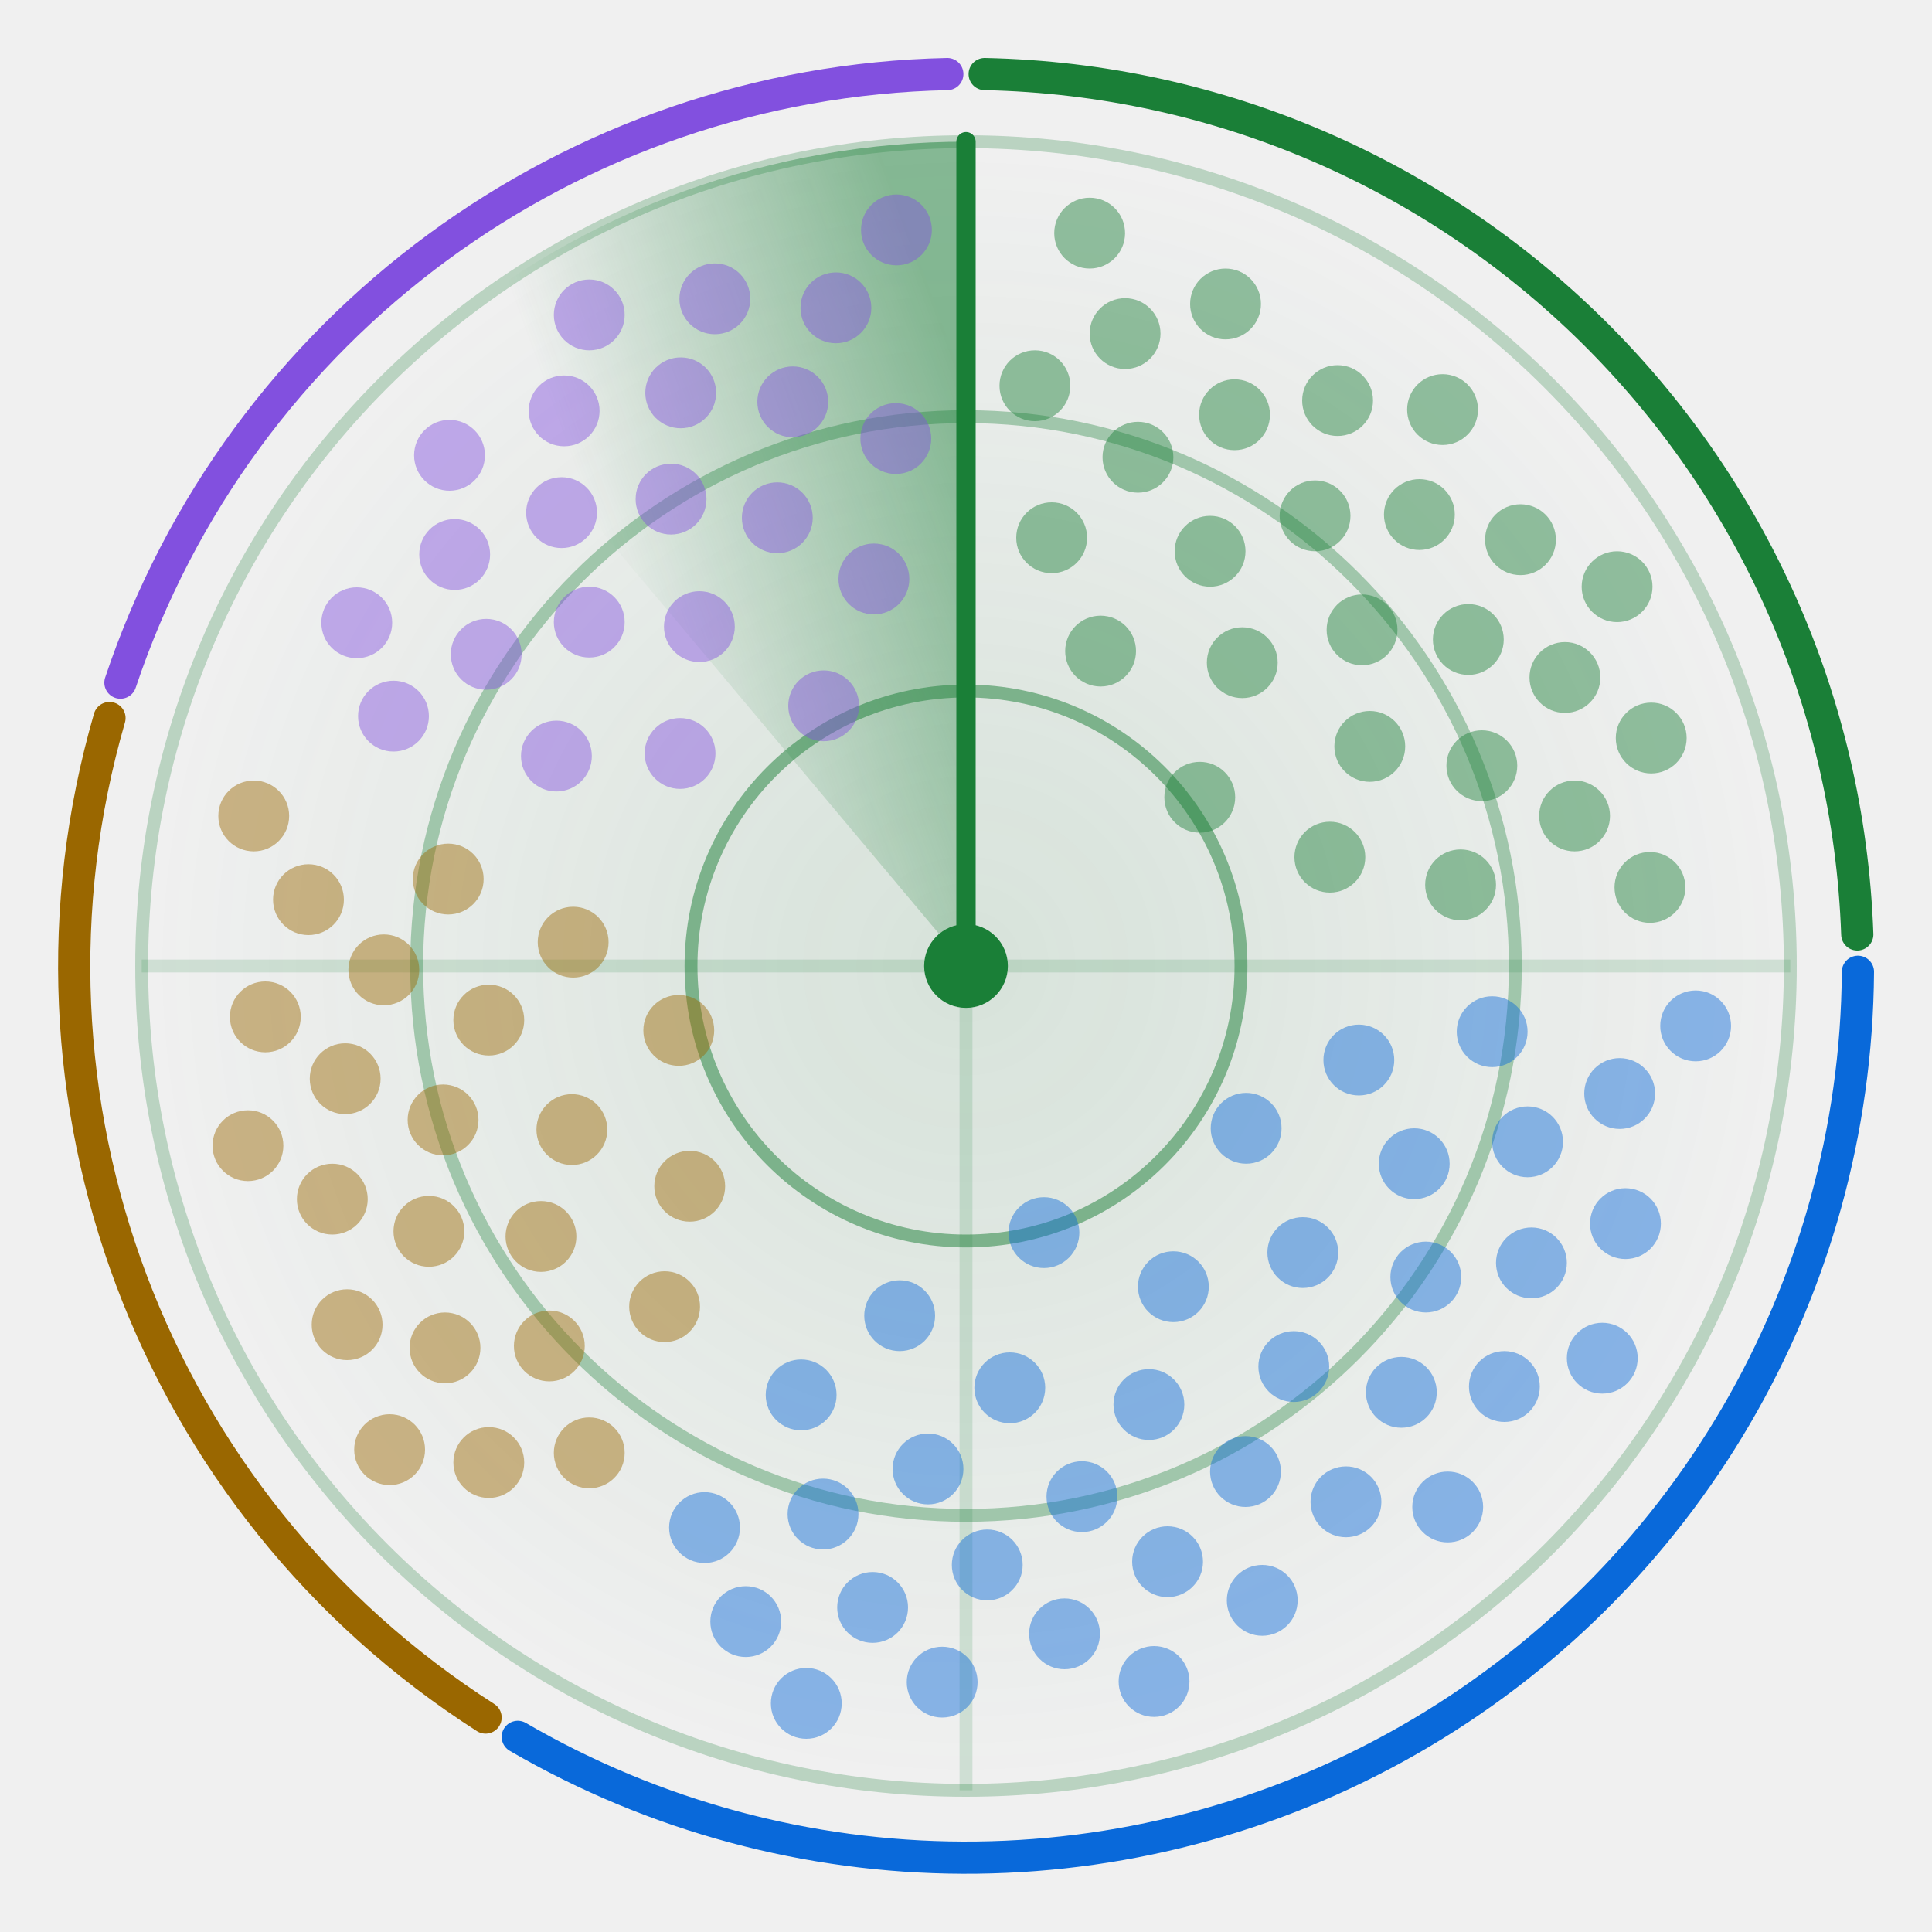
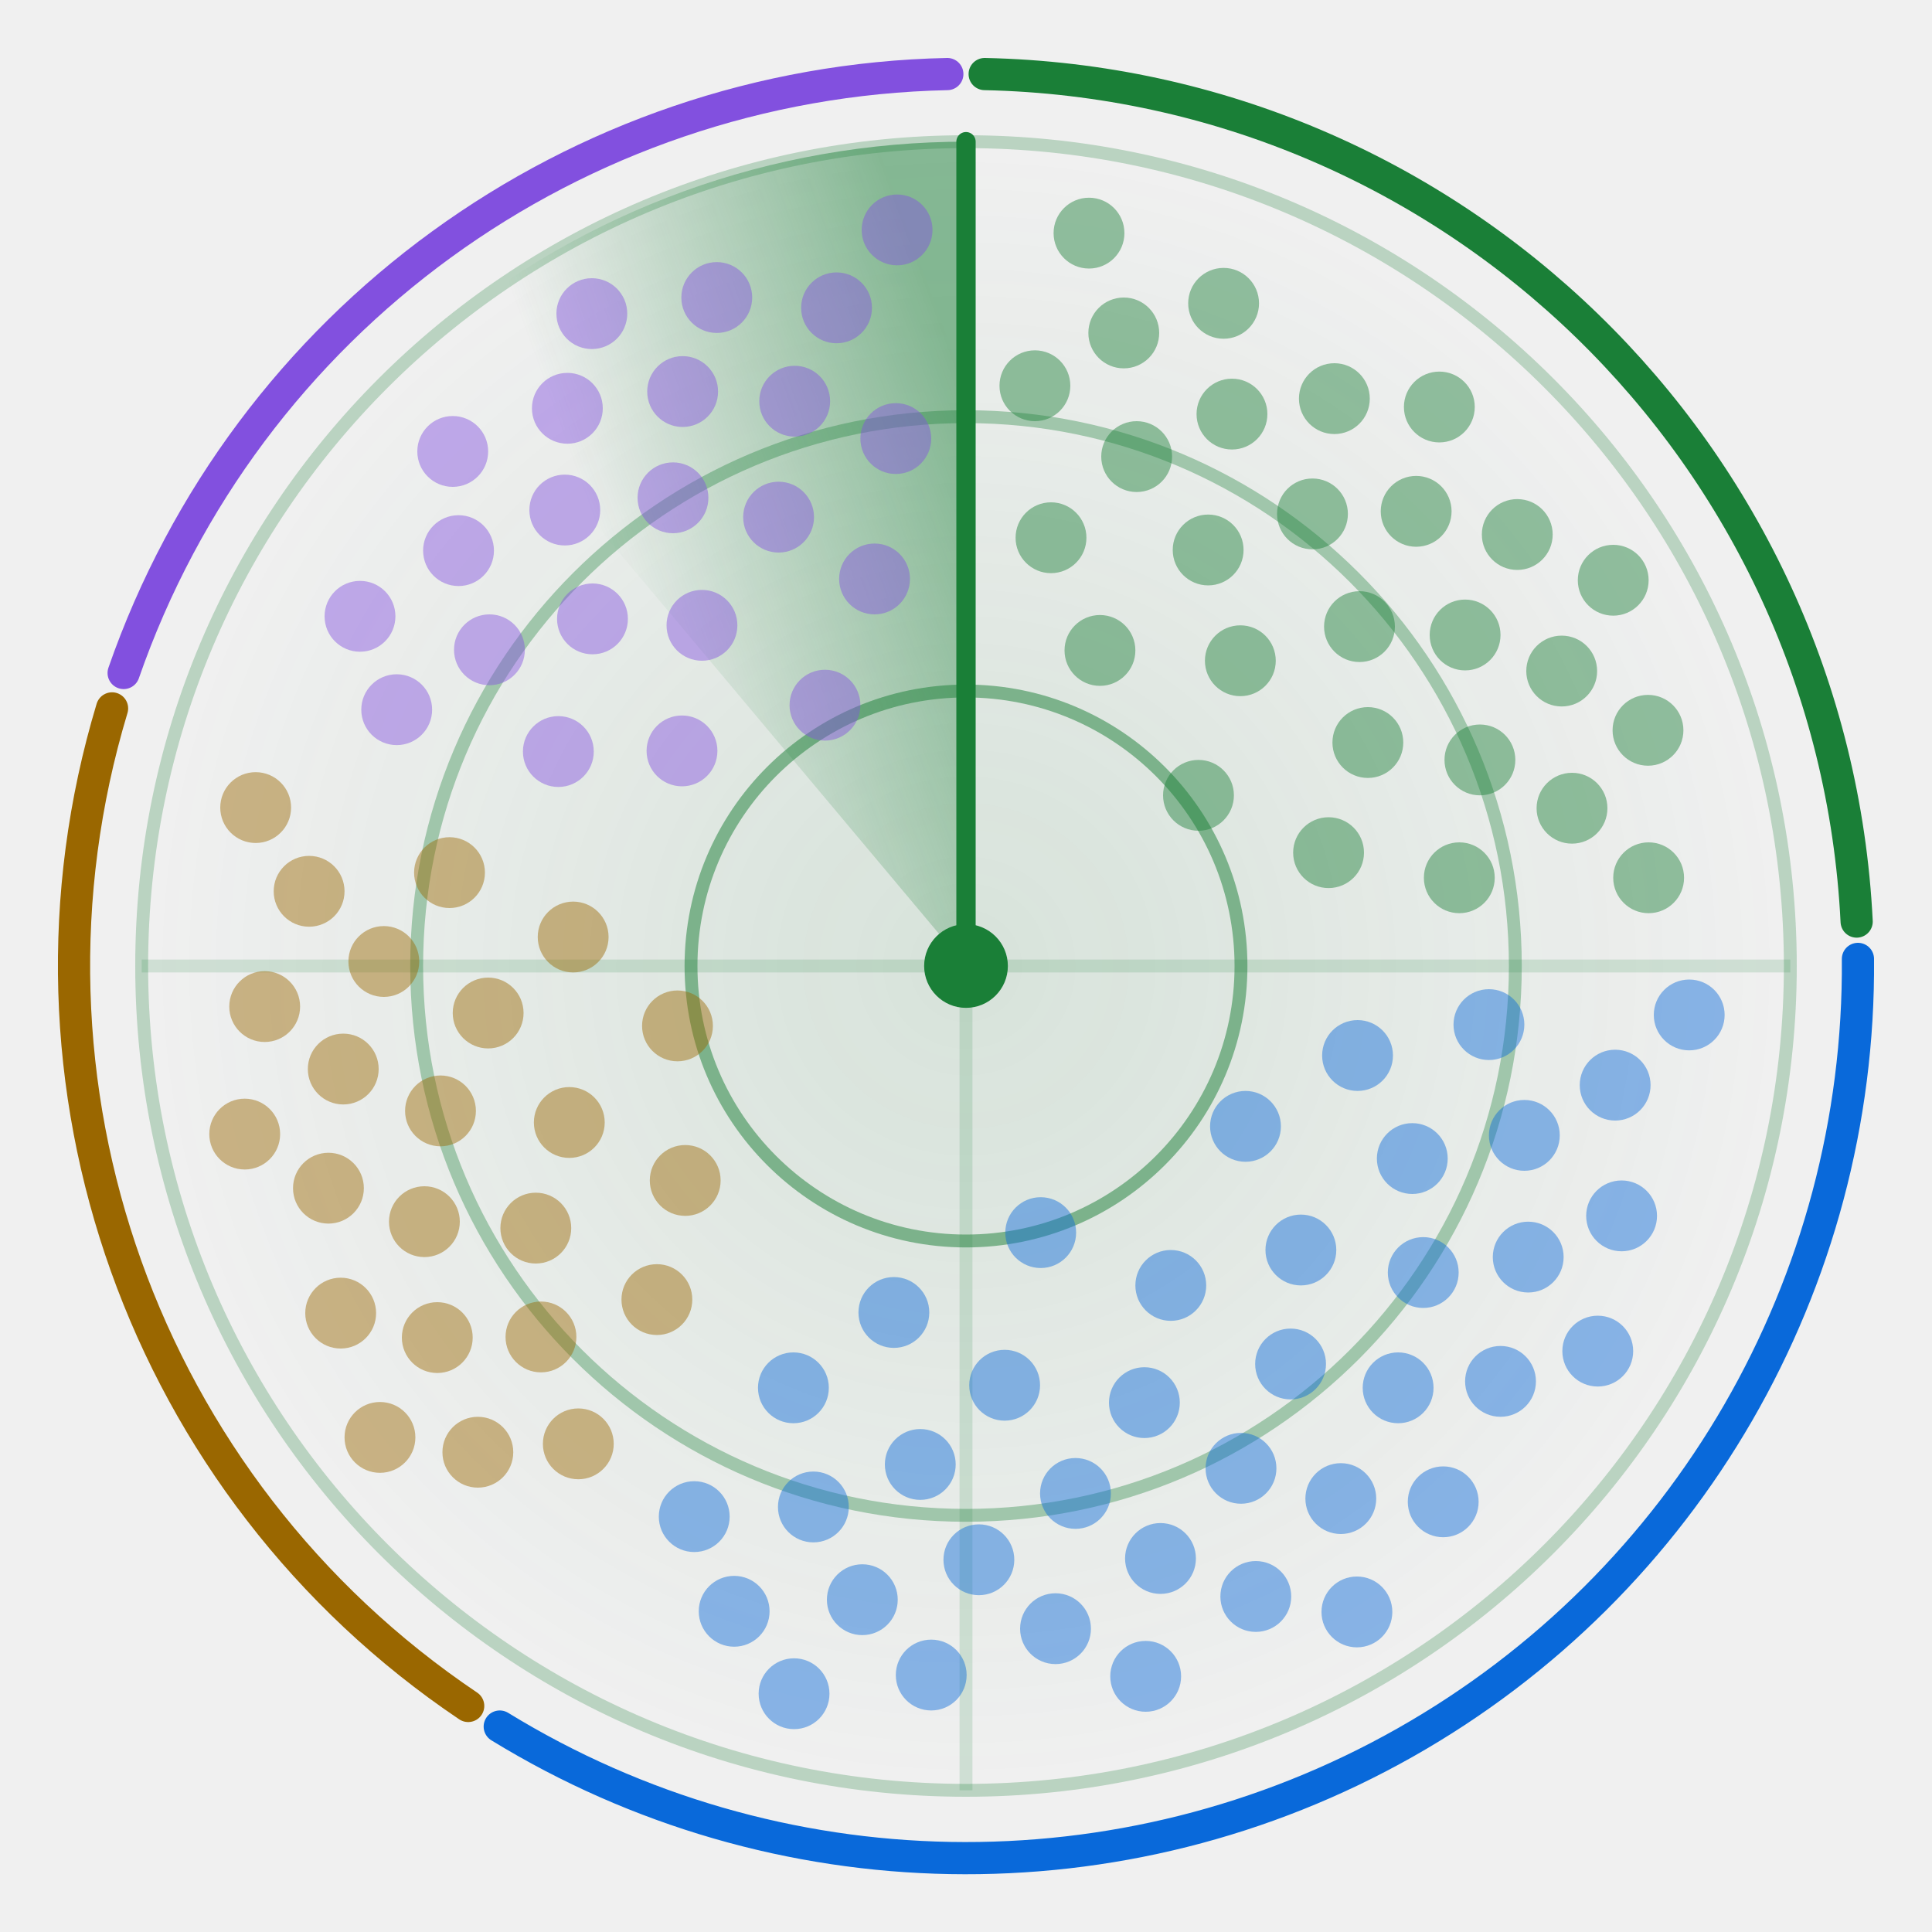
<svg xmlns="http://www.w3.org/2000/svg" width="300" height="300" viewBox="0 0 300 300" role="img" aria-labelledby="title">
  <style>.card{fill:#ffffff;stroke:#d1d9e0}.t{fill:#1f2328}.m{fill:#59636e}.ring{stroke:#1a7f37}.hub{fill:#1a7f37}.beam{stroke:#1a7f37}.s0,.s1,.g0,.g1{stop-color:#1a7f37}.a0{stop-color:#1a7f37}.a1{stop-color:#0969da}.dot.agents,.key.agents{fill:#1a7f37}.rim.agents{stroke:#1a7f37}.dot.apis,.key.apis{fill:#0969da}.rim.apis{stroke:#0969da}.dot.trials,.key.trials{fill:#9a6700}.rim.trials{stroke:#9a6700}.dot.aggregators,.key.aggregators{fill:#8250df}.rim.aggregators{stroke:#8250df}@media (prefers-color-scheme: dark) {.card{fill:#0d1117;stroke:#3d444d}.t{fill:#f0f6fc}.m{fill:#9198a1}.ring{stroke:#3fb950}.hub{fill:#3fb950}.beam{stroke:#3fb950}.s0,.s1,.g0,.g1{stop-color:#3fb950}.a0{stop-color:#3fb950}.a1{stop-color:#4493f8}.dot.agents,.key.agents{fill:#3fb950}.rim.agents{stroke:#3fb950}.dot.apis,.key.apis{fill:#4493f8}.rim.apis{stroke:#4493f8}.dot.trials,.key.trials{fill:#d29922}.rim.trials{stroke:#d29922}.dot.aggregators,.key.aggregators{fill:#ab7df8}.rim.aggregators{stroke:#ab7df8}}.rim{fill:none}.s0{stop-opacity:.5}.s1,.g1{stop-opacity:0}.g0{stop-opacity:.12}.dot{opacity:.45;animation:ping 6s linear infinite}@keyframes ping{0%,4%{opacity:1}55%,100%{opacity:.45}}.turning{animation:turn 6s linear infinite}@keyframes turn{to{transform:rotate(360deg)}}@media (prefers-reduced-motion: reduce) {.dot { animation: none; opacity: 1 } .turning { animation: none }}</style>
  <defs>
    <radialGradient id="glow">
      <stop class="g0" offset="0" />
      <stop class="g1" offset="1" />
    </radialGradient>
  </defs>
  <circle cx="150.0" cy="150.0" r="128.0" fill="url(#glow)" />
  <circle class="ring" cx="150.0" cy="150.0" r="42.7" fill="none" stroke-width="2" stroke-opacity=".5" />
  <circle class="ring" cx="150.0" cy="150.0" r="85.3" fill="none" stroke-width="2" stroke-opacity=".35" />
  <circle class="ring" cx="150.0" cy="150.0" r="128.0" fill="none" stroke-width="2" stroke-opacity=".25" />
  <path class="ring" d="M22.0 150.0H278.0M150.0 22.0V278.0" stroke-width="2" stroke-opacity=".15" />
-   <path class="rim agents" d="M152.9 11.5A138.5 138.5 0 0 1 288.4 145.1" stroke-width="5" stroke-linecap="round" />
-   <path class="rim apis" d="M288.5 150.9A138.5 138.5 0 0 1 80.4 269.7" stroke-width="5" stroke-linecap="round" />
-   <path class="rim trials" d="M75.4 266.7A138.5 138.5 0 0 1 17.0 111.5" stroke-width="5" stroke-linecap="round" />
-   <path class="rim aggregators" d="M18.7 106.0A138.5 138.5 0 0 1 147.1 11.5" stroke-width="5" stroke-linecap="round" />
+   <path class="rim agents" d="M152.9 11.5A138.5 138.5 0 0 1 288.3 143.1" stroke-width="5" stroke-linecap="round" />
+   <path class="rim apis" d="M288.5 148.9A138.5 138.5 0 0 1 77.6 268.1" stroke-width="5" stroke-linecap="round" />
+   <path class="rim trials" d="M72.7 264.9A138.5 138.5 0 0 1 17.4 110.0" stroke-width="5" stroke-linecap="round" />
+   <path class="rim aggregators" d="M19.2 104.5A138.5 138.5 0 0 1 147.1 11.5" stroke-width="5" stroke-linecap="round" />
  <defs>
    <linearGradient id="sweep" gradientUnits="userSpaceOnUse" x1="150.0" y1="60.4" x2="92.4" y2="81.4">
      <stop class="s0" offset="0" />
      <stop class="s1" offset="1" />
    </linearGradient>
  </defs>
  <g class="turning" style="transform-origin:150.0px 150.0px">
    <path fill="url(#sweep)" d="M150.0 150.0L67.7 51.9A128.0 128.0 0 0 1 150.0 22.0Z" />
    <line class="beam" x1="150.0" y1="150.0" x2="150.0" y2="22.0" stroke-width="3" stroke-linecap="round" />
  </g>
-   <circle class="dot agents" cx="186.3" cy="123.8" r="5.5" style="animation-delay:0.90s" />
-   <circle class="dot agents" cx="170.9" cy="101.1" r="5.5" style="animation-delay:0.39s" />
-   <circle class="dot agents" cx="206.5" cy="133.1" r="5.5" style="animation-delay:1.22s" />
-   <circle class="dot agents" cx="192.9" cy="102.9" r="5.5" style="animation-delay:0.71s" />
-   <circle class="dot agents" cx="163.3" cy="83.5" r="5.5" style="animation-delay:0.19s" />
-   <circle class="dot agents" cx="212.7" cy="115.9" r="5.5" style="animation-delay:1.02s" />
-   <circle class="dot agents" cx="187.9" cy="85.6" r="5.5" style="animation-delay:0.51s" />
-   <circle class="dot agents" cx="226.8" cy="137.4" r="5.5" style="animation-delay:1.34s" />
-   <circle class="dot agents" cx="211.5" cy="97.8" r="5.5" style="animation-delay:0.83s" />
-   <circle class="dot agents" cx="176.7" cy="71.0" r="5.5" style="animation-delay:0.31s" />
-   <circle class="dot agents" cx="230.1" cy="118.9" r="5.5" style="animation-delay:1.15s" />
-   <circle class="dot agents" cx="204.2" cy="80.1" r="5.5" style="animation-delay:0.63s" />
+   <circle class="dot agents" cx="186.1" cy="123.5" r="5.5" style="animation-delay:0.89s" />
+   <circle class="dot agents" cx="170.8" cy="101.0" r="5.5" style="animation-delay:0.38s" />
+   <circle class="dot agents" cx="206.3" cy="132.4" r="5.5" style="animation-delay:1.21s" />
+   <circle class="dot agents" cx="192.6" cy="102.6" r="5.5" style="animation-delay:0.70s" />
+   <circle class="dot agents" cx="163.2" cy="83.5" r="5.5" style="animation-delay:0.19s" />
+   <circle class="dot agents" cx="212.4" cy="115.3" r="5.5" style="animation-delay:1.02s" />
+   <circle class="dot agents" cx="187.6" cy="85.4" r="5.5" style="animation-delay:0.50s" />
+   <circle class="dot agents" cx="226.6" cy="136.3" r="5.5" style="animation-delay:1.33s" />
+   <circle class="dot agents" cx="211.1" cy="97.3" r="5.5" style="animation-delay:0.82s" />
+   <circle class="dot agents" cx="176.5" cy="70.9" r="5.5" style="animation-delay:0.31s" />
+   <circle class="dot agents" cx="229.8" cy="118.0" r="5.5" style="animation-delay:1.14s" />
+   <circle class="dot agents" cx="203.8" cy="79.8" r="5.5" style="animation-delay:0.62s" />
  <circle class="dot agents" cx="160.7" cy="59.9" r="5.5" style="animation-delay:0.11s" />
-   <circle class="dot agents" cx="228.0" cy="99.3" r="5.5" style="animation-delay:0.95s" />
-   <circle class="dot agents" cx="191.7" cy="64.4" r="5.5" style="animation-delay:0.43s" />
-   <circle class="dot agents" cx="244.5" cy="126.7" r="5.5" style="animation-delay:1.27s" />
-   <circle class="dot agents" cx="220.4" cy="79.9" r="5.5" style="animation-delay:0.75s" />
-   <circle class="dot agents" cx="174.7" cy="51.8" r="5.5" style="animation-delay:0.24s" />
-   <circle class="dot agents" cx="243.0" cy="105.2" r="5.5" style="animation-delay:1.07s" />
-   <circle class="dot agents" cx="207.7" cy="62.2" r="5.5" style="animation-delay:0.55s" />
-   <circle class="dot agents" cx="256.2" cy="137.8" r="5.5" style="animation-delay:1.39s" />
-   <circle class="dot agents" cx="236.1" cy="83.8" r="5.5" style="animation-delay:0.87s" />
-   <circle class="dot agents" cx="190.3" cy="47.2" r="5.5" style="animation-delay:0.36s" />
-   <circle class="dot agents" cx="256.4" cy="114.6" r="5.5" style="animation-delay:1.19s" />
-   <circle class="dot agents" cx="224.0" cy="63.6" r="5.5" style="animation-delay:0.68s" />
-   <circle class="dot agents" cx="169.2" cy="36.2" r="5.5" style="animation-delay:0.16s" />
-   <circle class="dot agents" cx="251.1" cy="91.1" r="5.5" style="animation-delay:1.00s" />
-   <circle class="dot apis" cx="162.1" cy="191.4" r="5.5" style="animation-delay:2.73s" />
-   <circle class="dot apis" cx="193.5" cy="175.2" r="5.5" style="animation-delay:2.00s" />
-   <circle class="dot apis" cx="139.7" cy="204.3" r="5.5" style="animation-delay:3.18s" />
-   <circle class="dot apis" cx="182.2" cy="199.8" r="5.5" style="animation-delay:2.45s" />
-   <circle class="dot apis" cx="211.0" cy="164.6" r="5.5" style="animation-delay:1.72s" />
-   <circle class="dot apis" cx="156.8" cy="215.5" r="5.5" style="animation-delay:2.90s" />
-   <circle class="dot apis" cx="202.3" cy="194.5" r="5.5" style="animation-delay:2.17s" />
-   <circle class="dot apis" cx="124.4" cy="216.6" r="5.5" style="animation-delay:3.35s" />
-   <circle class="dot apis" cx="178.4" cy="218.1" r="5.5" style="animation-delay:2.62s" />
-   <circle class="dot apis" cx="219.6" cy="180.7" r="5.5" style="animation-delay:1.90s" />
-   <circle class="dot apis" cx="144.1" cy="228.1" r="5.5" style="animation-delay:3.07s" />
-   <circle class="dot apis" cx="200.9" cy="212.2" r="5.5" style="animation-delay:2.35s" />
-   <circle class="dot apis" cx="231.7" cy="160.2" r="5.5" style="animation-delay:1.62s" />
-   <circle class="dot apis" cx="168.0" cy="232.4" r="5.5" style="animation-delay:2.79s" />
-   <circle class="dot apis" cx="221.4" cy="198.3" r="5.5" style="animation-delay:2.07s" />
-   <circle class="dot apis" cx="127.8" cy="235.1" r="5.5" style="animation-delay:3.24s" />
-   <circle class="dot apis" cx="193.4" cy="228.5" r="5.5" style="animation-delay:2.52s" />
-   <circle class="dot apis" cx="237.2" cy="177.3" r="5.5" style="animation-delay:1.79s" />
-   <circle class="dot apis" cx="153.3" cy="243.0" r="5.5" style="animation-delay:2.97s" />
-   <circle class="dot apis" cx="217.6" cy="216.2" r="5.5" style="animation-delay:2.24s" />
-   <circle class="dot apis" cx="109.4" cy="237.2" r="5.5" style="animation-delay:3.42s" />
-   <circle class="dot apis" cx="181.3" cy="242.5" r="5.5" style="animation-delay:2.69s" />
-   <circle class="dot apis" cx="237.8" cy="196.1" r="5.5" style="animation-delay:1.96s" />
-   <circle class="dot apis" cx="135.5" cy="249.6" r="5.5" style="animation-delay:3.14s" />
-   <circle class="dot apis" cx="209.0" cy="233.2" r="5.5" style="animation-delay:2.41s" />
-   <circle class="dot apis" cx="251.5" cy="169.8" r="5.5" style="animation-delay:1.68s" />
-   <circle class="dot apis" cx="165.3" cy="253.7" r="5.5" style="animation-delay:2.86s" />
-   <circle class="dot apis" cx="233.6" cy="215.3" r="5.5" style="animation-delay:2.13s" />
-   <circle class="dot apis" cx="115.8" cy="251.8" r="5.5" style="animation-delay:3.31s" />
-   <circle class="dot apis" cx="196.0" cy="248.5" r="5.5" style="animation-delay:2.58s" />
-   <circle class="dot apis" cx="252.4" cy="190.0" r="5.5" style="animation-delay:1.86s" />
-   <circle class="dot apis" cx="146.3" cy="261.2" r="5.5" style="animation-delay:3.03s" />
-   <circle class="dot apis" cx="224.8" cy="234.0" r="5.5" style="animation-delay:2.30s" />
-   <circle class="dot apis" cx="263.3" cy="159.3" r="5.5" style="animation-delay:1.58s" />
-   <circle class="dot apis" cx="179.2" cy="261.1" r="5.5" style="animation-delay:2.75s" />
-   <circle class="dot apis" cx="248.8" cy="210.9" r="5.5" style="animation-delay:2.03s" />
-   <circle class="dot apis" cx="125.2" cy="264.5" r="5.5" style="animation-delay:3.20s" />
-   <circle class="dot trials" cx="105.4" cy="160.0" r="5.5" style="animation-delay:4.29s" />
-   <circle class="dot trials" cx="107.1" cy="184.2" r="5.5" style="animation-delay:3.86s" />
-   <circle class="dot trials" cx="89.0" cy="146.3" r="5.5" style="animation-delay:4.56s" />
-   <circle class="dot trials" cx="88.8" cy="175.4" r="5.5" style="animation-delay:4.12s" />
-   <circle class="dot trials" cx="103.2" cy="202.9" r="5.5" style="animation-delay:3.69s" />
-   <circle class="dot trials" cx="75.9" cy="158.4" r="5.5" style="animation-delay:4.39s" />
-   <circle class="dot trials" cx="84.0" cy="192.0" r="5.5" style="animation-delay:3.96s" />
-   <circle class="dot trials" cx="69.6" cy="136.5" r="5.5" style="animation-delay:4.66s" />
-   <circle class="dot trials" cx="68.8" cy="173.9" r="5.5" style="animation-delay:4.23s" />
-   <circle class="dot trials" cx="85.3" cy="209.0" r="5.5" style="animation-delay:3.79s" />
-   <circle class="dot trials" cx="59.6" cy="150.6" r="5.5" style="animation-delay:4.49s" />
-   <circle class="dot trials" cx="66.6" cy="191.2" r="5.5" style="animation-delay:4.06s" />
-   <circle class="dot trials" cx="91.5" cy="225.6" r="5.5" style="animation-delay:3.63s" />
-   <circle class="dot trials" cx="53.6" cy="167.5" r="5.5" style="animation-delay:4.33s" />
-   <circle class="dot trials" cx="69.1" cy="209.3" r="5.5" style="animation-delay:3.90s" />
-   <circle class="dot trials" cx="47.9" cy="139.7" r="5.5" style="animation-delay:4.60s" />
-   <circle class="dot trials" cx="51.6" cy="186.2" r="5.5" style="animation-delay:4.16s" />
-   <circle class="dot trials" cx="75.9" cy="227.1" r="5.5" style="animation-delay:3.73s" />
-   <circle class="dot trials" cx="41.2" cy="157.9" r="5.5" style="animation-delay:4.43s" />
-   <circle class="dot trials" cx="53.9" cy="205.7" r="5.5" style="animation-delay:4.00s" />
-   <circle class="dot trials" cx="39.4" cy="126.7" r="5.5" style="animation-delay:4.70s" />
-   <circle class="dot trials" cx="38.5" cy="177.9" r="5.5" style="animation-delay:4.27s" />
-   <circle class="dot trials" cx="60.5" cy="225.1" r="5.5" style="animation-delay:3.83s" />
-   <circle class="dot aggregators" cx="127.9" cy="109.6" r="5.5" style="animation-delay:5.52s" />
-   <circle class="dot aggregators" cx="105.6" cy="117.0" r="5.5" style="animation-delay:5.11s" />
-   <circle class="dot aggregators" cx="135.7" cy="89.9" r="5.5" style="animation-delay:5.78s" />
-   <circle class="dot aggregators" cx="108.6" cy="97.3" r="5.5" style="animation-delay:5.36s" />
-   <circle class="dot aggregators" cx="86.4" cy="117.4" r="5.5" style="animation-delay:4.95s" />
-   <circle class="dot aggregators" cx="120.7" cy="80.4" r="5.5" style="animation-delay:5.62s" />
-   <circle class="dot aggregators" cx="91.5" cy="96.6" r="5.5" style="animation-delay:5.21s" />
+   <circle class="dot agents" cx="227.5" cy="98.6" r="5.5" style="animation-delay:0.94s" />
+   <circle class="dot agents" cx="191.3" cy="64.3" r="5.5" style="animation-delay:0.43s" />
+   <circle class="dot agents" cx="244.1" cy="125.5" r="5.5" style="animation-delay:1.26s" />
+   <circle class="dot agents" cx="219.9" cy="79.4" r="5.5" style="animation-delay:0.75s" />
+   <circle class="dot agents" cx="174.5" cy="51.7" r="5.5" style="animation-delay:0.23s" />
+   <circle class="dot agents" cx="242.5" cy="104.2" r="5.5" style="animation-delay:1.06s" />
+   <circle class="dot agents" cx="207.2" cy="61.9" r="5.5" style="animation-delay:0.55s" />
+   <circle class="dot agents" cx="256.0" cy="136.3" r="5.5" style="animation-delay:1.38s" />
+   <circle class="dot agents" cx="235.6" cy="83.0" r="5.5" style="animation-delay:0.87s" />
+   <circle class="dot agents" cx="190.0" cy="47.1" r="5.5" style="animation-delay:0.35s" />
+   <circle class="dot agents" cx="255.9" cy="113.4" r="5.5" style="animation-delay:1.18s" />
+   <circle class="dot agents" cx="223.5" cy="63.2" r="5.5" style="animation-delay:0.67s" />
+   <circle class="dot agents" cx="169.1" cy="36.2" r="5.5" style="animation-delay:0.16s" />
+   <circle class="dot agents" cx="250.5" cy="90.1" r="5.5" style="animation-delay:0.99s" />
+   <circle class="dot apis" cx="161.6" cy="191.4" r="5.5" style="animation-delay:2.74s" />
+   <circle class="dot apis" cx="193.4" cy="174.9" r="5.5" style="animation-delay:2.00s" />
+   <circle class="dot apis" cx="138.8" cy="203.8" r="5.5" style="animation-delay:3.20s" />
+   <circle class="dot apis" cx="181.8" cy="199.6" r="5.5" style="animation-delay:2.46s" />
+   <circle class="dot apis" cx="210.8" cy="163.9" r="5.5" style="animation-delay:1.71s" />
+   <circle class="dot apis" cx="156.0" cy="215.1" r="5.5" style="animation-delay:2.91s" />
+   <circle class="dot apis" cx="202.0" cy="194.1" r="5.5" style="animation-delay:2.17s" />
+   <circle class="dot apis" cx="123.2" cy="215.5" r="5.5" style="animation-delay:3.37s" />
+   <circle class="dot apis" cx="177.7" cy="217.8" r="5.5" style="animation-delay:2.63s" />
+   <circle class="dot apis" cx="219.3" cy="179.9" r="5.5" style="animation-delay:1.89s" />
+   <circle class="dot apis" cx="142.9" cy="227.4" r="5.5" style="animation-delay:3.09s" />
+   <circle class="dot apis" cx="200.4" cy="211.8" r="5.5" style="animation-delay:2.35s" />
+   <circle class="dot apis" cx="231.2" cy="159.1" r="5.5" style="animation-delay:1.61s" />
+   <circle class="dot apis" cx="167.0" cy="231.9" r="5.5" style="animation-delay:2.80s" />
+   <circle class="dot apis" cx="221.0" cy="197.6" r="5.5" style="animation-delay:2.06s" />
+   <circle class="dot apis" cx="126.3" cy="234.0" r="5.5" style="animation-delay:3.26s" />
+   <circle class="dot apis" cx="192.7" cy="228.0" r="5.5" style="animation-delay:2.52s" />
+   <circle class="dot apis" cx="236.7" cy="176.3" r="5.5" style="animation-delay:1.78s" />
+   <circle class="dot apis" cx="152.0" cy="242.2" r="5.5" style="animation-delay:2.98s" />
+   <circle class="dot apis" cx="217.1" cy="215.5" r="5.5" style="animation-delay:2.24s" />
+   <circle class="dot apis" cx="107.8" cy="235.5" r="5.5" style="animation-delay:3.44s" />
+   <circle class="dot apis" cx="180.2" cy="242.0" r="5.5" style="animation-delay:2.70s" />
+   <circle class="dot apis" cx="237.3" cy="195.2" r="5.5" style="animation-delay:1.96s" />
+   <circle class="dot apis" cx="133.9" cy="248.4" r="5.5" style="animation-delay:3.15s" />
+   <circle class="dot apis" cx="208.2" cy="232.7" r="5.5" style="animation-delay:2.41s" />
+   <circle class="dot apis" cx="250.8" cy="168.5" r="5.5" style="animation-delay:1.67s" />
+   <circle class="dot apis" cx="163.9" cy="252.9" r="5.5" style="animation-delay:2.87s" />
+   <circle class="dot apis" cx="233.0" cy="214.5" r="5.5" style="animation-delay:2.13s" />
+   <circle class="dot apis" cx="114.0" cy="250.2" r="5.5" style="animation-delay:3.33s" />
+   <circle class="dot apis" cx="195.0" cy="247.9" r="5.5" style="animation-delay:2.59s" />
+   <circle class="dot apis" cx="251.8" cy="188.8" r="5.5" style="animation-delay:1.85s" />
+   <circle class="dot apis" cx="144.6" cy="260.1" r="5.5" style="animation-delay:3.05s" />
+   <circle class="dot apis" cx="224.1" cy="233.2" r="5.5" style="animation-delay:2.31s" />
+   <circle class="dot apis" cx="262.3" cy="157.6" r="5.5" style="animation-delay:1.56s" />
+   <circle class="dot apis" cx="177.9" cy="260.3" r="5.5" style="animation-delay:2.76s" />
+   <circle class="dot apis" cx="248.1" cy="209.8" r="5.5" style="animation-delay:2.02s" />
+   <circle class="dot apis" cx="123.3" cy="263.0" r="5.5" style="animation-delay:3.22s" />
+   <circle class="dot apis" cx="210.7" cy="250.3" r="5.5" style="animation-delay:2.48s" />
+   <circle class="dot trials" cx="105.2" cy="159.3" r="5.5" style="animation-delay:4.31s" />
+   <circle class="dot trials" cx="106.4" cy="183.3" r="5.5" style="animation-delay:3.88s" />
+   <circle class="dot trials" cx="89.0" cy="145.5" r="5.5" style="animation-delay:4.57s" />
+   <circle class="dot trials" cx="88.4" cy="174.3" r="5.5" style="animation-delay:4.14s" />
+   <circle class="dot trials" cx="102.0" cy="201.8" r="5.5" style="animation-delay:3.71s" />
+   <circle class="dot trials" cx="75.8" cy="157.3" r="5.5" style="animation-delay:4.41s" />
+   <circle class="dot trials" cx="83.2" cy="190.7" r="5.5" style="animation-delay:3.98s" />
+   <circle class="dot trials" cx="69.8" cy="135.5" r="5.5" style="animation-delay:4.67s" />
+   <circle class="dot trials" cx="68.4" cy="172.5" r="5.5" style="animation-delay:4.24s" />
+   <circle class="dot trials" cx="84.0" cy="207.6" r="5.5" style="animation-delay:3.81s" />
+   <circle class="dot trials" cx="59.6" cy="149.3" r="5.5" style="animation-delay:4.51s" />
+   <circle class="dot trials" cx="65.9" cy="189.7" r="5.5" style="animation-delay:4.08s" />
+   <circle class="dot trials" cx="89.8" cy="224.2" r="5.5" style="animation-delay:3.65s" />
+   <circle class="dot trials" cx="53.3" cy="166.0" r="5.5" style="animation-delay:4.34s" />
+   <circle class="dot trials" cx="67.9" cy="207.7" r="5.5" style="animation-delay:3.92s" />
+   <circle class="dot trials" cx="48.0" cy="138.4" r="5.5" style="animation-delay:4.61s" />
+   <circle class="dot trials" cx="51.0" cy="184.5" r="5.5" style="animation-delay:4.18s" />
+   <circle class="dot trials" cx="74.2" cy="225.5" r="5.5" style="animation-delay:3.75s" />
+   <circle class="dot trials" cx="41.1" cy="156.3" r="5.5" style="animation-delay:4.44s" />
+   <circle class="dot trials" cx="52.9" cy="203.9" r="5.5" style="animation-delay:4.02s" />
+   <circle class="dot trials" cx="39.7" cy="125.4" r="5.5" style="animation-delay:4.71s" />
+   <circle class="dot trials" cx="38.0" cy="176.1" r="5.5" style="animation-delay:4.28s" />
+   <circle class="dot trials" cx="59.0" cy="223.2" r="5.5" style="animation-delay:3.85s" />
+   <circle class="dot aggregators" cx="128.1" cy="109.5" r="5.5" style="animation-delay:5.53s" />
+   <circle class="dot aggregators" cx="105.9" cy="116.6" r="5.5" style="animation-delay:5.12s" />
+   <circle class="dot aggregators" cx="135.8" cy="89.9" r="5.5" style="animation-delay:5.78s" />
+   <circle class="dot aggregators" cx="109.0" cy="97.1" r="5.5" style="animation-delay:5.37s" />
+   <circle class="dot aggregators" cx="86.7" cy="116.7" r="5.5" style="animation-delay:4.96s" />
+   <circle class="dot aggregators" cx="120.9" cy="80.3" r="5.5" style="animation-delay:5.62s" />
+   <circle class="dot aggregators" cx="92.0" cy="96.1" r="5.5" style="animation-delay:5.21s" />
  <circle class="dot aggregators" cx="139.1" cy="68.1" r="5.5" style="animation-delay:5.87s" />
-   <circle class="dot aggregators" cx="104.2" cy="77.5" r="5.5" style="animation-delay:5.46s" />
-   <circle class="dot aggregators" cx="75.5" cy="101.6" r="5.5" style="animation-delay:5.05s" />
-   <circle class="dot aggregators" cx="123.1" cy="62.4" r="5.5" style="animation-delay:5.72s" />
-   <circle class="dot aggregators" cx="87.2" cy="79.6" r="5.5" style="animation-delay:5.30s" />
-   <circle class="dot aggregators" cx="61.1" cy="111.2" r="5.5" style="animation-delay:4.89s" />
-   <circle class="dot aggregators" cx="105.7" cy="61.0" r="5.5" style="animation-delay:5.56s" />
-   <circle class="dot aggregators" cx="70.6" cy="86.1" r="5.5" style="animation-delay:5.15s" />
-   <circle class="dot aggregators" cx="129.8" cy="47.8" r="5.5" style="animation-delay:5.81s" />
-   <circle class="dot aggregators" cx="87.6" cy="63.8" r="5.5" style="animation-delay:5.40s" />
-   <circle class="dot aggregators" cx="55.4" cy="96.7" r="5.5" style="animation-delay:4.99s" />
-   <circle class="dot aggregators" cx="111.0" cy="46.4" r="5.5" style="animation-delay:5.66s" />
-   <circle class="dot aggregators" cx="69.8" cy="70.7" r="5.5" style="animation-delay:5.24s" />
-   <circle class="dot aggregators" cx="139.2" cy="35.7" r="5.5" style="animation-delay:5.91s" />
-   <circle class="dot aggregators" cx="91.5" cy="48.9" r="5.5" style="animation-delay:5.50s" />
+   <circle class="dot aggregators" cx="104.5" cy="77.3" r="5.5" style="animation-delay:5.47s" />
+   <circle class="dot aggregators" cx="76.0" cy="100.9" r="5.5" style="animation-delay:5.06s" />
+   <circle class="dot aggregators" cx="123.4" cy="62.3" r="5.5" style="animation-delay:5.72s" />
+   <circle class="dot aggregators" cx="87.7" cy="79.2" r="5.5" style="animation-delay:5.31s" />
+   <circle class="dot aggregators" cx="61.6" cy="110.2" r="5.5" style="animation-delay:4.90s" />
+   <circle class="dot aggregators" cx="106.0" cy="60.8" r="5.5" style="animation-delay:5.56s" />
+   <circle class="dot aggregators" cx="71.2" cy="85.5" r="5.5" style="animation-delay:5.16s" />
+   <circle class="dot aggregators" cx="129.9" cy="47.8" r="5.5" style="animation-delay:5.81s" />
+   <circle class="dot aggregators" cx="88.1" cy="63.4" r="5.5" style="animation-delay:5.41s" />
+   <circle class="dot aggregators" cx="55.9" cy="95.7" r="5.5" style="animation-delay:5.00s" />
+   <circle class="dot aggregators" cx="111.3" cy="46.2" r="5.5" style="animation-delay:5.66s" />
+   <circle class="dot aggregators" cx="70.3" cy="70.1" r="5.5" style="animation-delay:5.25s" />
+   <circle class="dot aggregators" cx="139.3" cy="35.7" r="5.5" style="animation-delay:5.91s" />
+   <circle class="dot aggregators" cx="91.9" cy="48.7" r="5.5" style="animation-delay:5.50s" />
  <circle class="hub" cx="150.0" cy="150.0" r="6.5" />
</svg>
